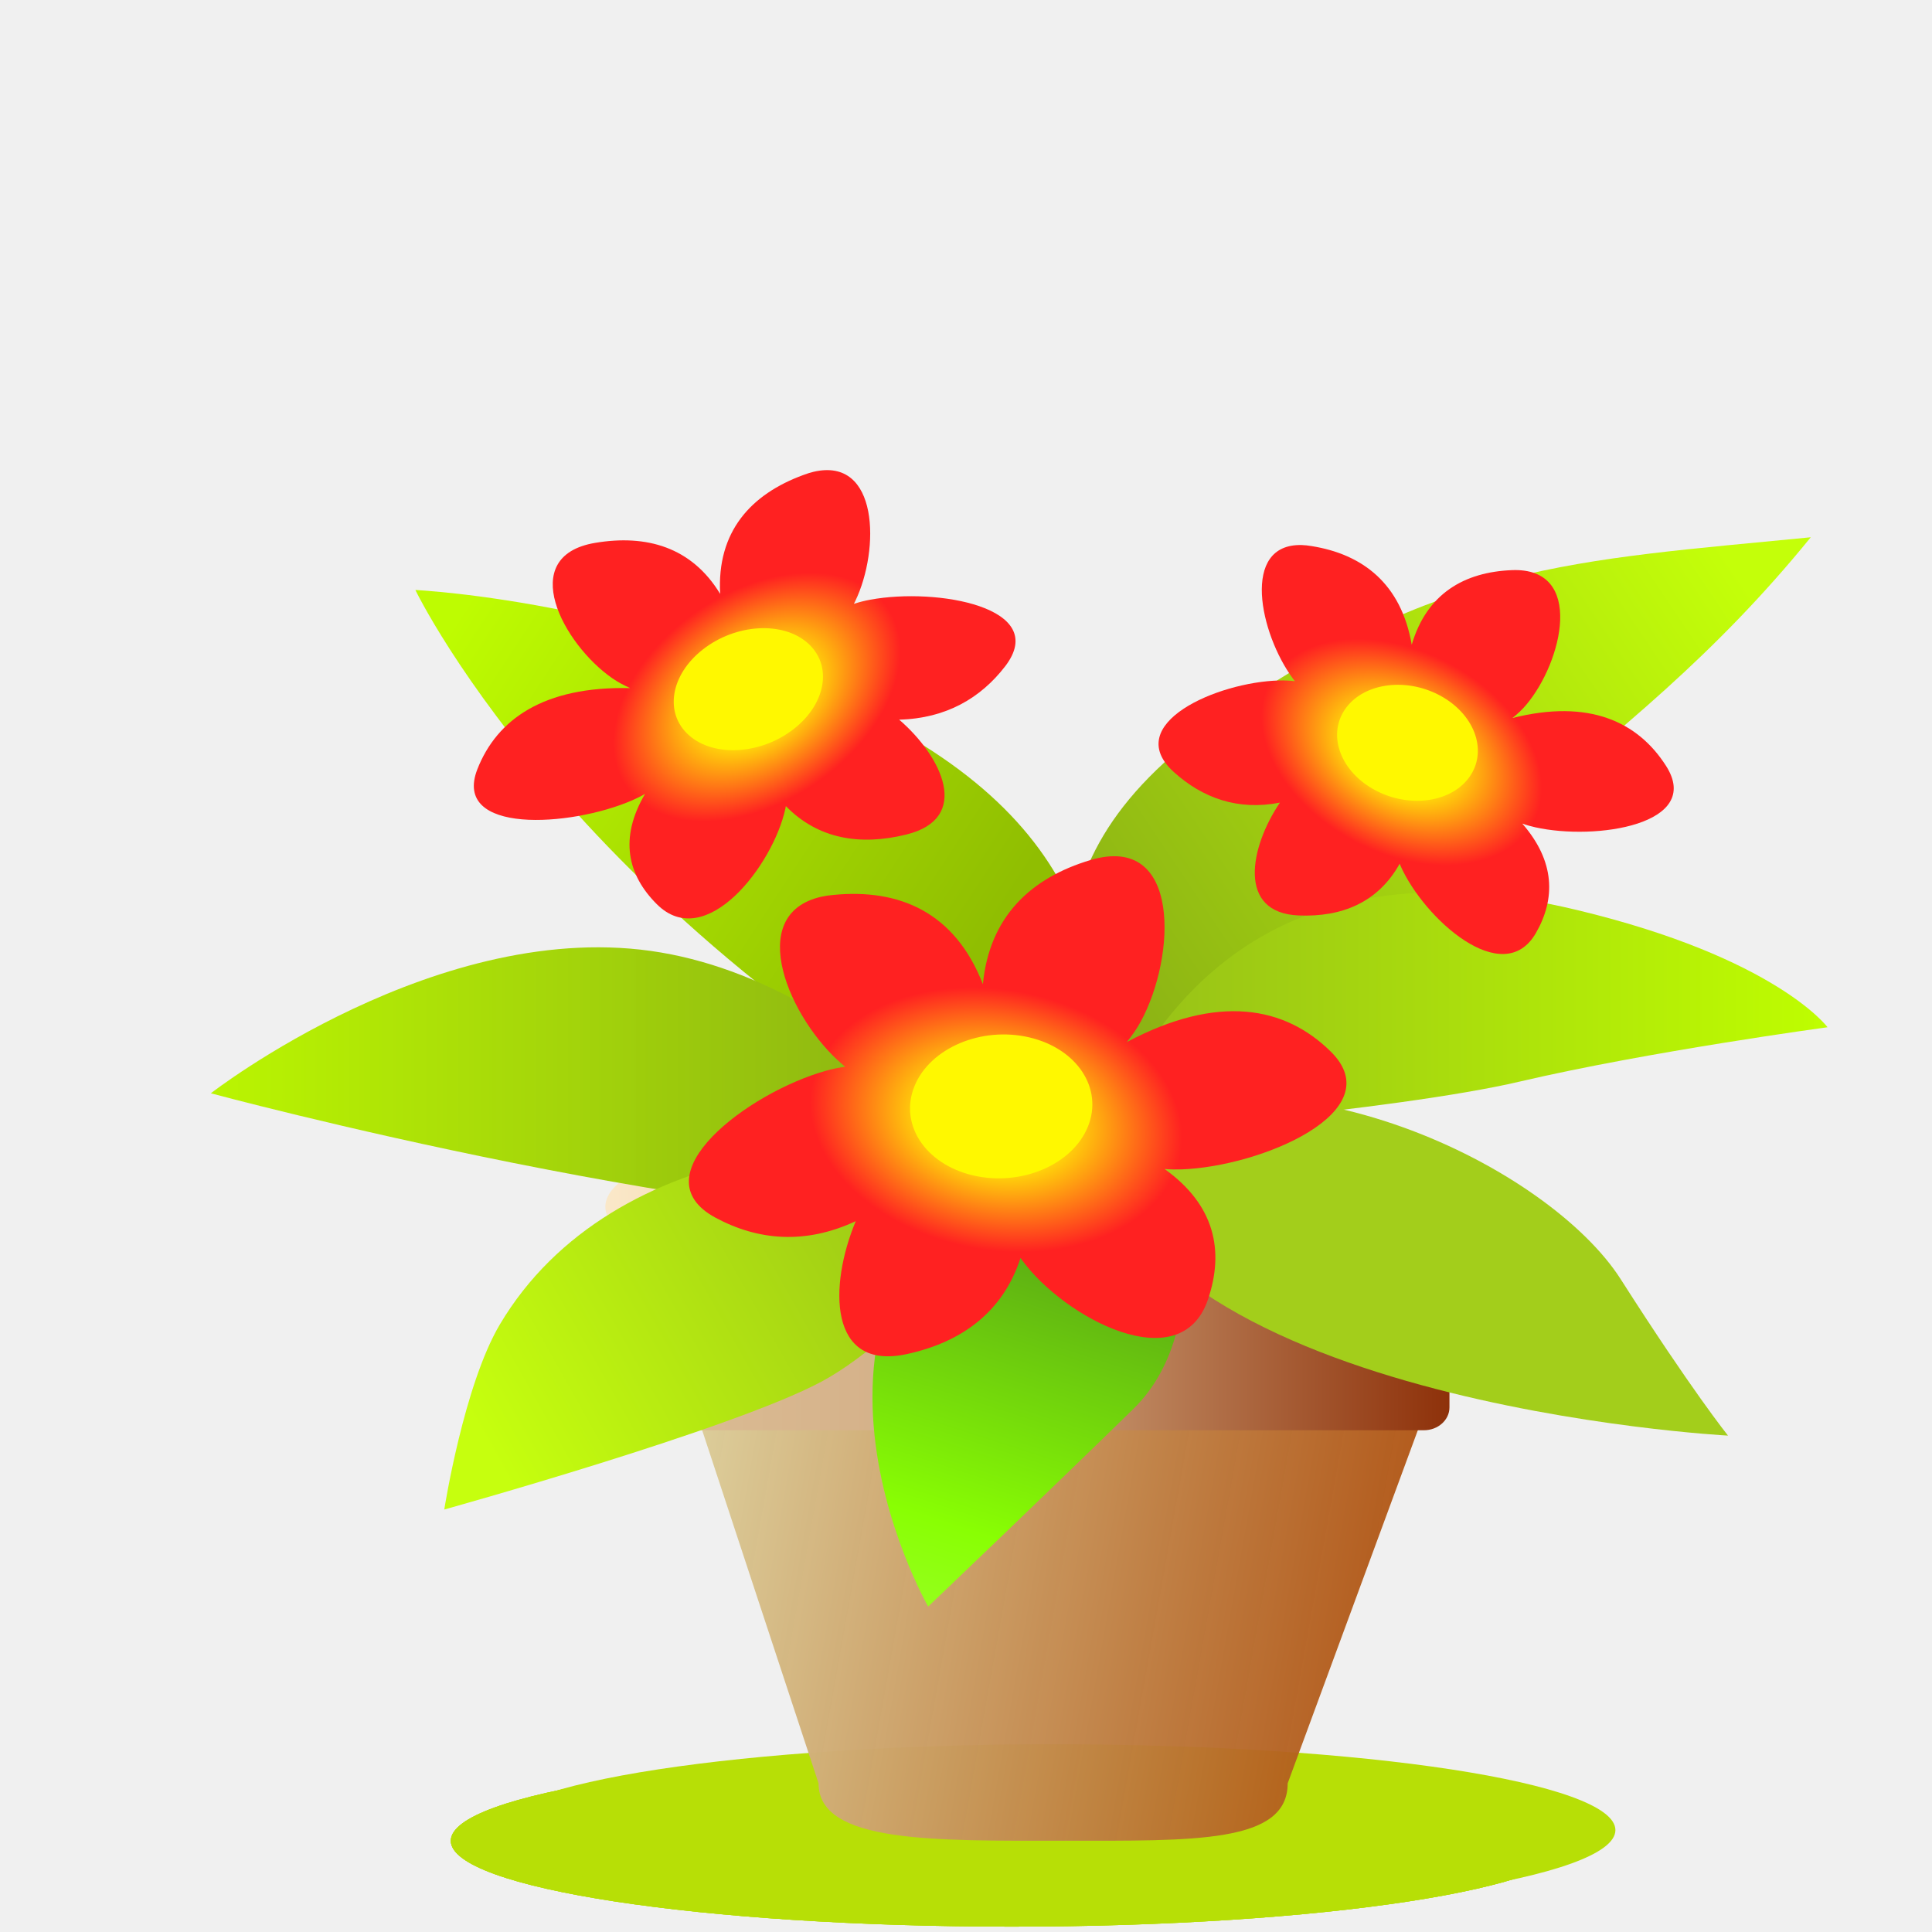
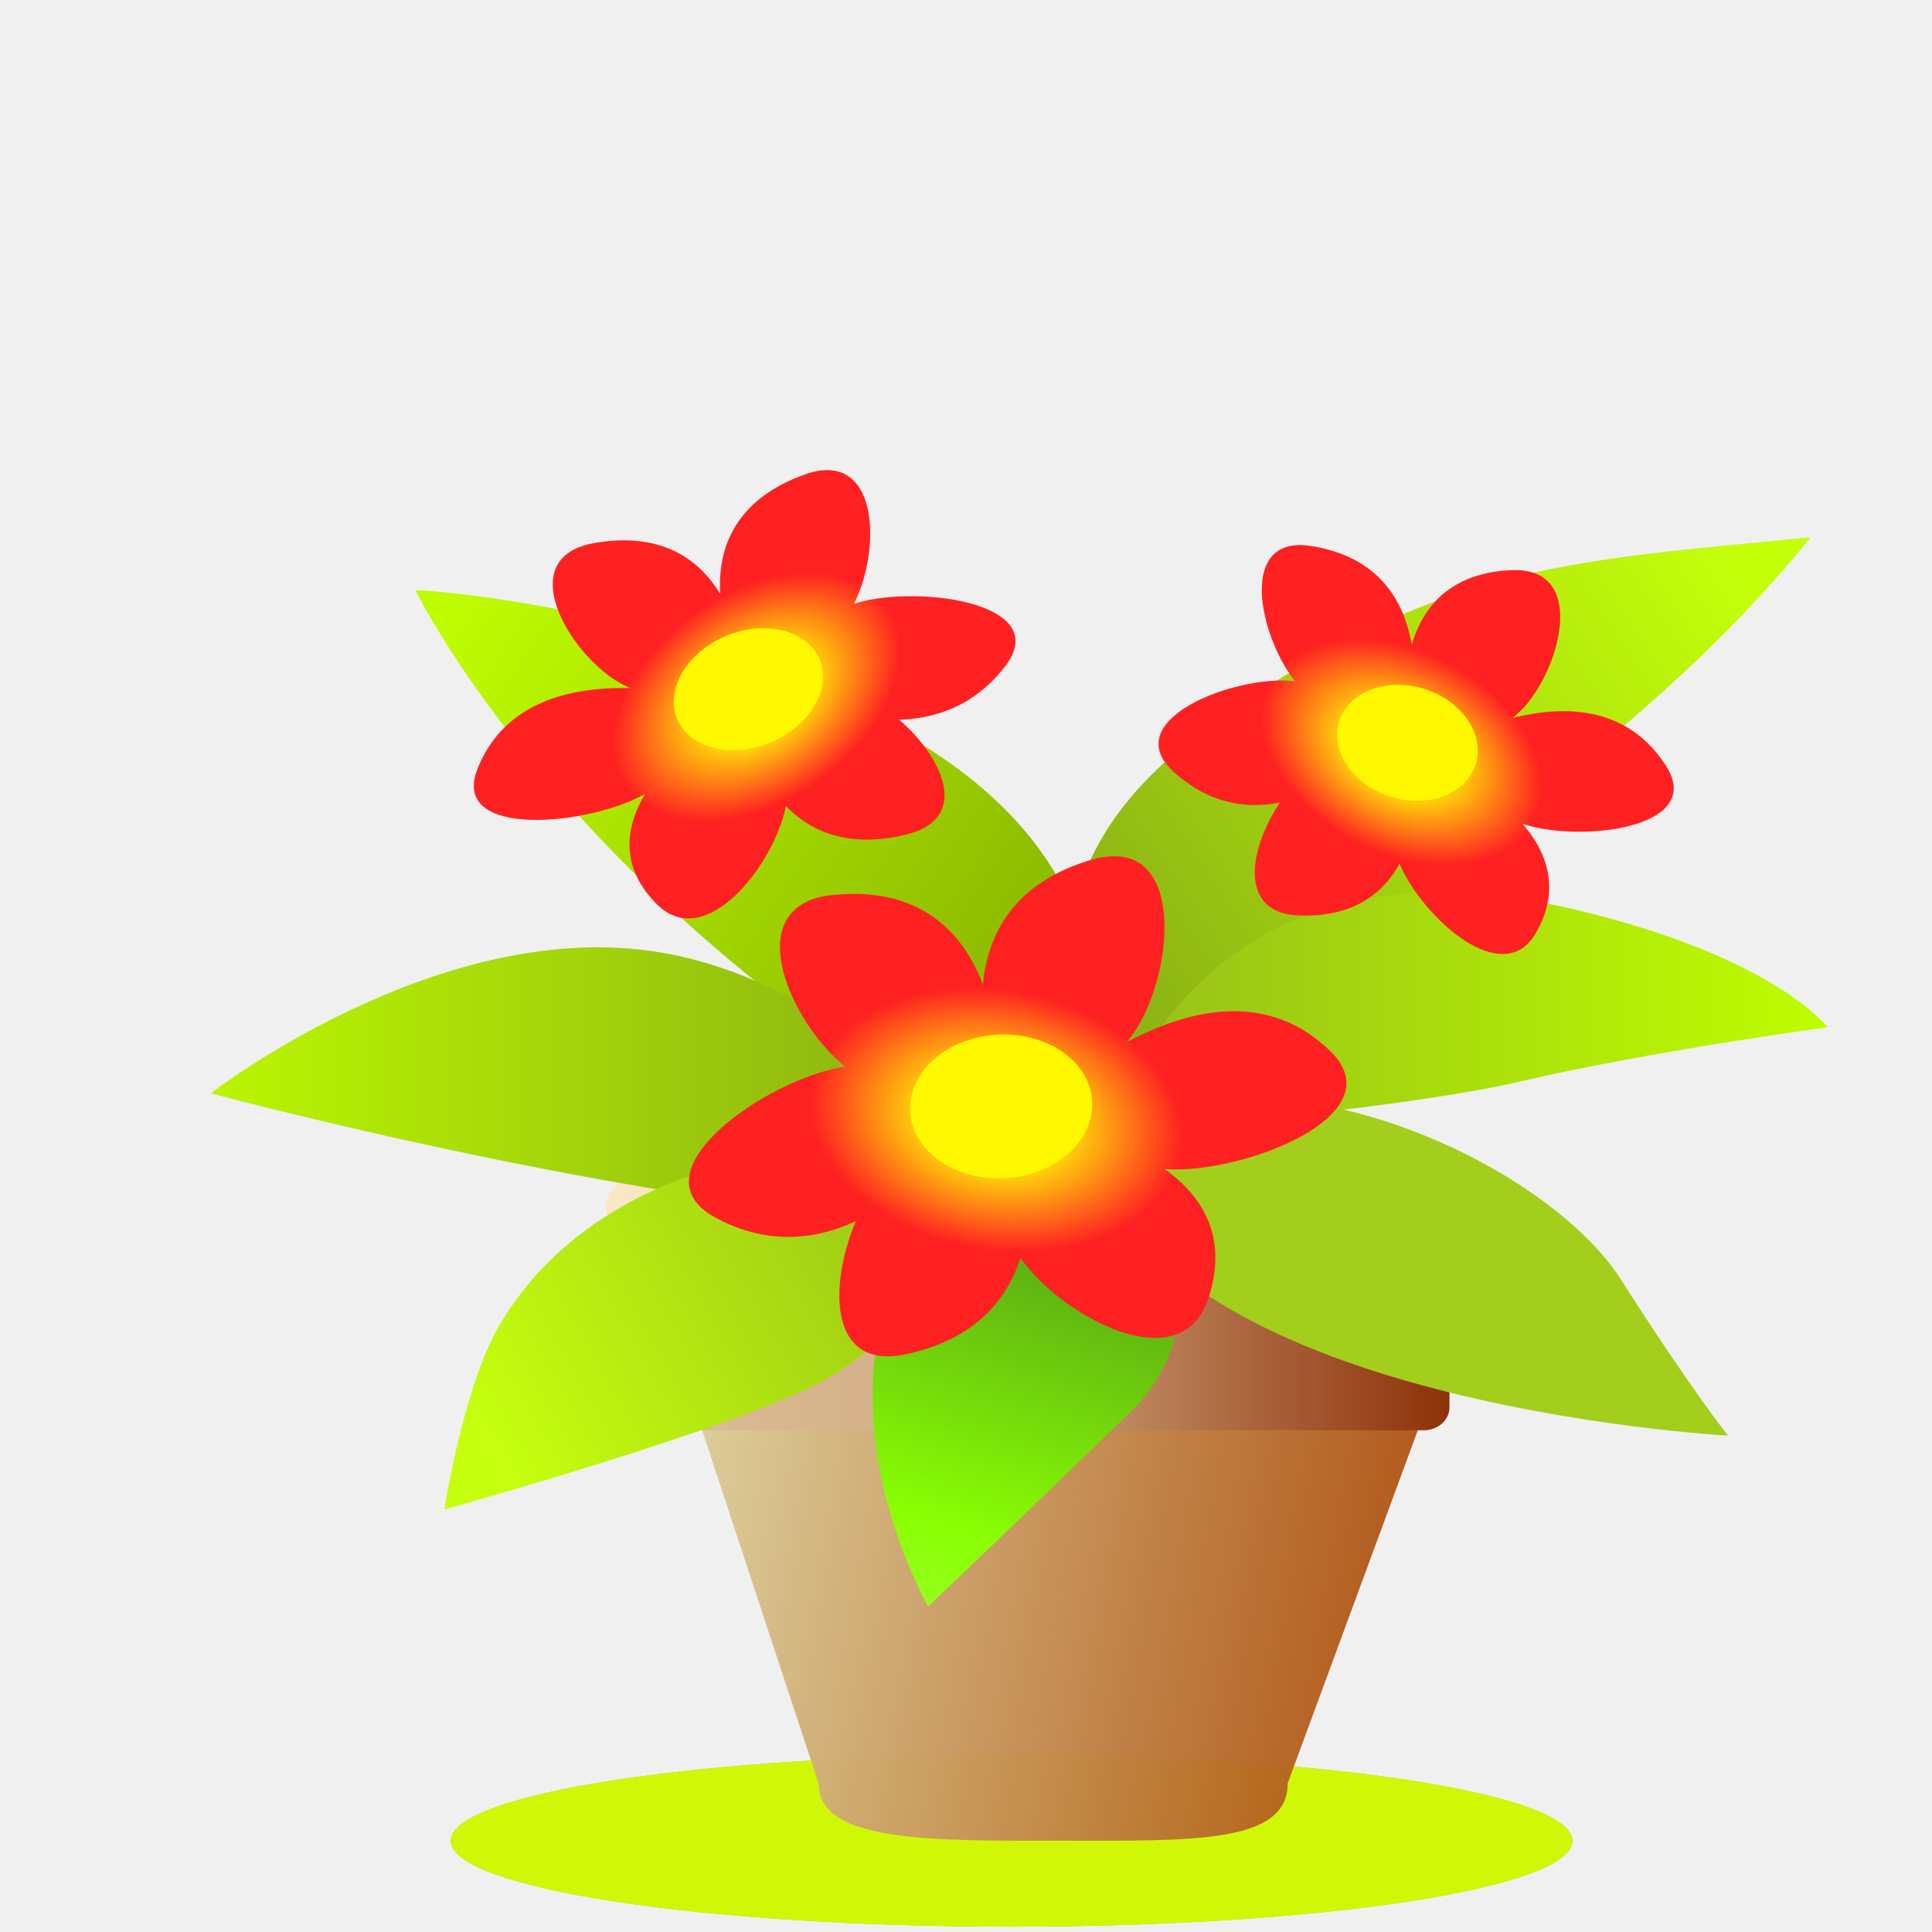
<svg xmlns="http://www.w3.org/2000/svg" xmlns:xlink="http://www.w3.org/1999/xlink" width="90" height="90" viewBox="0 0 23.812 23.812" version="1.1" id="svg2787">
  <defs id="defs2784">
    <linearGradient id="linearGradient88274">
      <stop style="stop-color:#ffe509;stop-opacity:1;" offset="0" id="stop88268" />
      <stop style="stop-color:#ffdd09;stop-opacity:1;" offset="0.23" id="stop91651" />
      <stop style="stop-color:#ff2121;stop-opacity:1;" offset="0.593" id="stop88272" />
    </linearGradient>
    <linearGradient id="linearGradient87446">
      <stop style="stop-color:#56a216;stop-opacity:1;" offset="0" id="stop87442" />
      <stop style="stop-color:#89ff03;stop-opacity:1;" offset="0.754" id="stop87444" />
      <stop style="stop-color:#97ff21;stop-opacity:1;" offset="0.99" id="stop32348" />
    </linearGradient>
    <linearGradient id="linearGradient87436">
      <stop style="stop-color:#c6ff0e;stop-opacity:1;" offset="0" id="stop87434" />
      <stop style="stop-color:#93ba18;stop-opacity:1;" offset="1" id="stop87432" />
    </linearGradient>
    <linearGradient id="linearGradient87426">
      <stop style="stop-color:#befc00;stop-opacity:0.996;" offset="0" id="stop87424" />
      <stop style="stop-color:#90be01;stop-opacity:1;" offset="1" id="stop87422" />
    </linearGradient>
    <linearGradient id="linearGradient87416">
      <stop style="stop-color:#baf500;stop-opacity:0.996;" offset="0" id="stop87414" />
      <stop style="stop-color:#84a816;stop-opacity:1;" offset="1" id="stop87412" />
    </linearGradient>
    <linearGradient id="linearGradient87408">
      <stop style="stop-color:#96be19;stop-opacity:1;" offset="0" id="stop87404" />
      <stop style="stop-color:#bffe00;stop-opacity:0.998;" offset="1" id="stop87406" />
    </linearGradient>
    <linearGradient id="linearGradient87400">
      <stop style="stop-color:#85a916;stop-opacity:1;" offset="0" id="stop87396" />
      <stop style="stop-color:#c4ff09;stop-opacity:1;" offset="0.881" id="stop87398" />
    </linearGradient>
    <linearGradient id="linearGradient83676">
      <stop style="stop-color:#dbbc94;stop-opacity:1;" offset="0" id="stop83674" />
      <stop style="stop-color:#d2ac84;stop-opacity:1;" offset="0.396" id="stop83751" />
      <stop style="stop-color:#8e310a;stop-opacity:1;" offset="1" id="stop83672" />
    </linearGradient>
    <linearGradient xlink:href="#linearGradient29522" id="linearGradient31309" gradientUnits="userSpaceOnUse" gradientTransform="matrix(0.7932409,-0.6089079,0.7932409,0.6089079,4.892518,-8.867114)" x1="14.228" y1="-29.19" x2="3.659" y2="-18.62" />
    <linearGradient id="linearGradient29522">
      <stop style="stop-color:#d4a125;stop-opacity:1;" offset="0" id="stop29518" />
      <stop style="stop-color:#edd495;stop-opacity:1;" offset="1" id="stop29520" />
    </linearGradient>
    <linearGradient xlink:href="#linearGradient29522" id="linearGradient31385" gradientUnits="userSpaceOnUse" gradientTransform="matrix(-0.7932409,-0.6089079,-0.7932409,0.6089079,5.107999,-8.867114)" x1="14.228" y1="-29.19" x2="3.659" y2="-18.62" />
    <linearGradient xlink:href="#linearGradient29522" id="linearGradient29605" gradientUnits="userSpaceOnUse" gradientTransform="matrix(0.8001375,-0.6190755,0.8001375,0.6190755,17.50946,-0.3688092)" x1="14.228" y1="-29.19" x2="3.659" y2="-18.62" />
    <linearGradient id="linearGradient15170">
      <stop style="stop-color:#dccd9a;stop-opacity:1;" offset="0" id="stop15166" />
      <stop style="stop-color:#aa4400;stop-opacity:0.938;" offset="1" id="stop15168" />
    </linearGradient>
    <linearGradient id="linearGradient17471">
      <stop style="stop-color:#fae8c9;stop-opacity:1;" offset="0" id="stop17467" />
      <stop style="stop-color:#dc8427;stop-opacity:1;" offset="1" id="stop17469" />
    </linearGradient>
    <linearGradient id="linearGradient21349">
      <stop style="stop-color:#c38e66;stop-opacity:1;" offset="0" id="stop21345" />
      <stop style="stop-color:#8b5b37;stop-opacity:1;" offset="1" id="stop21347" />
    </linearGradient>
    <linearGradient xlink:href="#linearGradient87426" id="linearGradient67992" gradientUnits="userSpaceOnUse" x1="5.486" y1="8.979" x2="11.86" y2="13.141" />
    <linearGradient xlink:href="#linearGradient87400" id="linearGradient67994" gradientUnits="userSpaceOnUse" x1="12.634" y1="13.584" x2="22.543" y2="6.943" />
    <linearGradient xlink:href="#linearGradient15170" id="linearGradient67996" gradientUnits="userSpaceOnUse" gradientTransform="matrix(0.5499997,0,0,0.5417149,16.95317,11.51363)" x1="-15.649" y1="17.282" x2="2.072" y2="20.393" />
    <linearGradient xlink:href="#linearGradient17471" id="linearGradient67998" gradientUnits="userSpaceOnUse" gradientTransform="matrix(0.5499997,0,0,0.359645,16.95317,13.07209)" x1="-17.019" y1="7.672" x2="3.442" y2="7.672" />
    <linearGradient xlink:href="#linearGradient21349" id="linearGradient68000" gradientUnits="userSpaceOnUse" gradientTransform="matrix(0.5499997,0,0,0.3543472,16.95317,13.10631)" x1="-15.673" y1="6.808" x2="2.096" y2="6.808" />
    <linearGradient xlink:href="#linearGradient87416" id="linearGradient68002" gradientUnits="userSpaceOnUse" x1="2.73" y1="14.34" x2="13.008" y2="14.34" />
    <linearGradient xlink:href="#linearGradient83676" id="linearGradient68004" gradientUnits="userSpaceOnUse" gradientTransform="matrix(0.7236181,0,0,1,13.92875,11.04488)" x1="-7.541" y1="6.482" x2="5.622" y2="6.482" />
    <linearGradient xlink:href="#linearGradient87436" id="linearGradient68006" gradientUnits="userSpaceOnUse" x1="6.216" y1="18.923" x2="12.706" y2="15.275" />
    <linearGradient xlink:href="#linearGradient87408" id="linearGradient68008" gradientUnits="userSpaceOnUse" x1="13.695" y1="13.447" x2="22.657" y2="13.447" />
    <linearGradient xlink:href="#linearGradient87446" id="linearGradient68010" gradientUnits="userSpaceOnUse" x1="13.084" y1="15.912" x2="11.437" y2="21.01" />
    <radialGradient xlink:href="#linearGradient88274" id="radialGradient68012" gradientUnits="userSpaceOnUse" gradientTransform="matrix(1.222499,0.3662561,-0.880079,1.182931,-13.53777,3.53111)" cx="15.861" cy="-2.631" fx="15.861" fy="-2.631" r="1.865" />
    <radialGradient xlink:href="#linearGradient88274" id="radialGradient68014" gradientUnits="userSpaceOnUse" gradientTransform="matrix(1.222499,0.3662561,-0.880079,1.182931,-13.53777,3.53111)" cx="15.861" cy="-2.631" fx="15.861" fy="-2.631" r="1.865" />
    <radialGradient xlink:href="#linearGradient88274" id="radialGradient68016" gradientUnits="userSpaceOnUse" gradientTransform="matrix(1.222499,0.3662561,-0.880079,1.182931,-13.53777,3.53111)" cx="15.861" cy="-2.631" fx="15.861" fy="-2.631" r="1.865" />
  </defs>
  <g id="layer1">
    <g id="g117847" transform="translate(-85.68201,-18.42902)">
      <path id="rect29651" style="fill:#b89644;fill-opacity:1;fill-rule:evenodd;stroke-width:0.253" d="m -35.605,27.319 c -0.493,-1e-6 -0.985,0.145 -1.362,0.435 l -11.147,8.557 h 0.002 V 52.708 h 25.015 V 36.311 h 0.002 L -34.243,27.754 c -0.377,-0.29 -0.87,-0.435 -1.363,-0.435 z" />
      <rect style="mix-blend-mode:multiply;fill:#ddd3d3;fill-opacity:1;fill-rule:evenodd;stroke-width:0.259" id="rect31549-1" width="22.808" height="19.408" x="-46.973" y="31.063" />
      <rect style="fill:#ffffff;fill-rule:evenodd;stroke-width:0.265" id="rect31549" width="22.101" height="20.893" x="-46.656" y="31.253" />
      <text xml:space="preserve" style="font-style:normal;font-weight:normal;font-size:15.525px;line-height:1.25;font-family:sans-serif;fill:#000000;fill-opacity:1;stroke:none;stroke-width:0.243" x="-31.271" y="52.283" id="text33454" transform="matrix(0.9981024,0.2998089,-0.2238531,0.9346605,0,0)">
        <tspan id="tspan33452" style="font-style:normal;font-variant:normal;font-weight:bold;font-stretch:normal;font-size:15.525px;font-family:Amiri;-inkscape-font-specification:'Amiri Bold';fill:#ff2e2e;fill-opacity:1;stroke-width:0.243" x="-31.271" y="52.283">@</tspan>
      </text>
      <path id="path31562" style="mix-blend-mode:normal;fill:#c5a761;fill-opacity:1;stroke:#000000;stroke-width:0;stroke-linecap:butt;stroke-linejoin:miter;stroke-dasharray:none;stroke-opacity:1" d="m -24.548,36.496 -11.088,7.975 -11.019,-7.925 v 2.948 l 9.954,8.797 h 1.995 l -0.003,-0.05 h 0.208 l 9.953,-8.798 z" />
      <g id="g31560" transform="matrix(1,0,0,0.991651,-40.60526,66.98862)">
        <g id="g31553">
          <path id="rect29033-76-4" style="fill:url(#linearGradient31309);fill-opacity:1;fill-rule:evenodd;stroke-width:0.295" d="m -7.509,-30.936 v 16.535 c 0.453,10e-7 0.906,-0.133 1.253,-0.399 l 10.25,-7.868 -10.25,-7.868 c -0.347,-0.266 -0.8,-0.399 -1.253,-0.399 z" />
          <path id="rect29033-76-4-0" style="fill:url(#linearGradient31385);fill-opacity:1;fill-rule:evenodd;stroke-width:0.295" d="m 17.51,-30.936 v 16.535 c -0.453,10e-7 -0.906,-0.133 -1.253,-0.399 L 6.007,-22.668 16.257,-30.537 c 0.347,-0.266 0.8,-0.399 1.253,-0.399 z" />
        </g>
        <path id="rect29033-76-0" style="fill:#b89644;fill-opacity:1;fill-rule:evenodd;stroke-width:0.319" d="m 5,-23.668 c -0.473,-1e-6 -0.945,0.149 -1.307,0.448 l -10.696,8.82 H 17.003 L 6.307,-23.221 C 5.945,-23.519 5.473,-23.668 5,-23.668 Z" />
        <path id="rect29033-76" style="fill:url(#linearGradient29605);fill-opacity:1;fill-rule:evenodd;stroke-width:0.299" d="m 5,-22.806 c -0.457,-1e-6 -0.913,0.135 -1.264,0.406 l -10.339,8 H 16.603 L 6.264,-22.4 c -0.35,-0.271 -0.807,-0.406 -1.264,-0.406 z" />
      </g>
    </g>
    <path style="fill:#dffa7f;fill-opacity:1;stroke:#b7df06;stroke-width:1.45;stroke-linecap:round;stroke-linejoin:round;stroke-miterlimit:8;stroke-dasharray:none;stroke-opacity:1;paint-order:fill markers stroke;stop-color:#000000" d="M -3.38,9.281 H -11.244" id="path44300" />
    <ellipse style="fill:#b7df06;fill-opacity:1;fill-rule:evenodd;stroke-width:0.265" id="ellipse67942" cx="12.468" cy="22.688" rx="6.912" ry="1.058" />
    <ellipse style="fill:#b7df06;fill-opacity:1;fill-rule:evenodd;stroke-width:0.265" id="ellipse67944" cx="12.468" cy="22.688" rx="6.912" ry="1.058" />
-     <ellipse style="fill:#b7df06;fill-opacity:1;fill-rule:evenodd;stroke-width:0.265" id="ellipse67946" cx="12.468" cy="22.688" rx="6.912" ry="1.058" />
-     <ellipse style="fill:#b7df06;fill-opacity:1;fill-rule:evenodd;stroke-width:0.265" id="path67940" cx="12.998" cy="22.556" rx="6.912" ry="1.058" />
+     <ellipse style="fill:#d0f806;fill-opacity:1;fill-rule:evenodd;stroke-width:0.265" id="ellipse67946" cx="12.468" cy="22.688" rx="6.912" ry="1.058" />
    <g id="g67990" transform="translate(-0.1322917,-0.958141)">
      <path style="fill:url(#linearGradient67992);fill-opacity:1;stroke:#000000;stroke-width:0;stroke-linecap:butt;stroke-linejoin:miter;stroke-dasharray:none;stroke-opacity:1" d="M 13.655,15.714 C 13.828,13.514 13.949,11.47 11.133,9.921 8.317,8.372 5.252,8.23 5.252,8.23 c 0,0 2.117,4.413 8.403,7.483 z" id="path67948" />
      <path style="fill:url(#linearGradient67994);fill-opacity:1;stroke:#000000;stroke-width:0;stroke-linecap:butt;stroke-linejoin:miter;stroke-dasharray:none;stroke-opacity:1" d="m 13.644,15.94 c -0.2,-2.388 -1.229,-4.197 1.508,-6.117 2.737,-1.921 4.372,-1.955 7.298,-2.243 -2.353,2.897 -4.691,3.705 -8.806,8.36 z" id="path67950" />
      <path id="path67952" style="fill:url(#linearGradient67996);fill-opacity:1;fill-rule:evenodd;stroke:#44b2c8;stroke-width:0;stroke-dasharray:none;stroke-opacity:1" d="m 8.419,17.471 1.802,5.467 c 3.3e-5,0.741 1.433,0.707 3.03,0.707 1.597,-1.1e-5 2.752,0.034 2.752,-0.707 l 2.015,-5.467 z" />
      <path id="path67954" style="fill:url(#linearGradient67998);fill-opacity:1;fill-rule:evenodd;stroke:#44b2c8;stroke-width:0;stroke-dasharray:none;stroke-opacity:1" d="m 13.22,14.619 a 5.627,1.213 0 0 0 -5.627,1.212 5.627,1.213 0 0 0 5.627,1.213 5.627,1.213 0 0 0 5.627,-1.213 5.627,1.213 0 0 0 -5.627,-1.212 z m 0.02,0.293 a 4.887,0.868 0 0 1 4.886,0.868 4.887,0.868 0 0 1 -4.886,0.868 4.887,0.868 0 0 1 -4.887,-0.868 4.887,0.868 0 0 1 4.887,-0.868 z" />
      <path id="path67956" style="fill:url(#linearGradient68000);fill-opacity:1;fill-rule:evenodd;stroke:#44b2c8;stroke-width:0;stroke-dasharray:none;stroke-opacity:1" d="m 13.22,14.919 a 4.887,0.855 0 0 0 -4.887,0.856 4.887,0.855 0 0 0 0.414,0.344 5.26,1.196 0 0 1 4.59,-0.613 5.26,1.196 0 0 1 4.467,0.565 4.887,0.855 0 0 0 0.303,-0.295 4.887,0.855 0 0 0 -4.887,-0.856 z" />
      <path id="path67958" style="fill:#362c25;fill-opacity:1;fill-rule:evenodd;stroke:#44b2c8;stroke-width:0;stroke-dasharray:none;stroke-opacity:1" d="m 13.31,15.182 a 5.291,1.829 0 0 0 -4.617,0.937 4.915,1.308 0 0 0 4.499,0.783 4.915,1.308 0 0 0 4.61,-0.856 5.291,1.829 0 0 0 -4.493,-0.863 z" />
      <path style="fill:url(#linearGradient68002);fill-opacity:1;stroke:#000000;stroke-width:0;stroke-linecap:butt;stroke-linejoin:miter;stroke-dasharray:none;stroke-opacity:1" d="m 13.008,16.038 c 0,0 -2.008,-2.876 -4.728,-3.34 -2.721,-0.464 -5.549,1.735 -5.549,1.735 0,0 6.504,1.752 10.278,1.605 z" id="path67960" />
      <rect style="opacity:1;fill:url(#linearGradient68004);fill-opacity:1;stroke:#9d9d9d;stroke-width:0;stroke-miterlimit:8;paint-order:fill markers stroke;stop-color:#000000" id="rect67962" width="9.525" height="2.117" x="8.472" y="16.469" rx="0.315" ry="0.282" />
      <path style="fill:url(#linearGradient68006);fill-opacity:1;stroke:#000000;stroke-width:0;stroke-linecap:butt;stroke-linejoin:miter;stroke-dasharray:none;stroke-opacity:1" d="m 12.893,15.512 c -1.76,-0.787 -5.215,-0.564 -6.6,1.77 -0.446,0.752 -0.685,2.281 -0.685,2.281 0,0 3.551,-0.987 4.651,-1.577 1.1,-0.59 2.634,-2.474 2.634,-2.474 z" id="path67964" />
      <path style="fill:url(#linearGradient68008);fill-opacity:1;stroke:#000000;stroke-width:0;stroke-linecap:butt;stroke-linejoin:miter;stroke-dasharray:none;stroke-opacity:1" d="m 13.695,14.937 c 0.757,-1.795 2.311,-3.616 5.869,-2.764 2.459,0.589 3.093,1.446 3.093,1.446 0,0 -2.204,0.298 -3.791,0.669 -1.545,0.362 -5.171,0.648 -5.171,0.648 z" id="path67966" />
      <path style="fill:#a3ce1b;fill-opacity:1;stroke:#000000;stroke-width:0;stroke-linecap:butt;stroke-linejoin:miter;stroke-dasharray:none;stroke-opacity:1" d="m 13.533,14.844 c 2.466,-1.123 5.7,0.51 6.575,1.881 0.875,1.371 1.322,1.927 1.322,1.927 0,0 -7.46,-0.394 -7.896,-3.808 z" id="path67968" />
      <path style="fill:url(#linearGradient68010);fill-opacity:1;stroke:#000000;stroke-width:0;stroke-linecap:butt;stroke-linejoin:miter;stroke-dasharray:none;stroke-opacity:1" d="m 13.085,14.9 c 1.833,0.129 2.029,2.432 1.022,3.417 -1.007,0.985 -2.535,2.442 -2.535,2.442 0,0 -2.297,-4 1.513,-5.859 z" id="path67970" />
      <g id="g67976" transform="matrix(1.111707,-0.2340806,0.2555571,0.9971539,-1.211581,5.250456)">
        <path id="path67972" style="fill:url(#radialGradient68012);fill-opacity:1;stroke:#000000;stroke-width:0;stroke-linecap:butt;stroke-linejoin:miter;stroke-dasharray:none;stroke-opacity:1" d="M 9.372,3.727 C 9.336,3.728 9.298,3.732 9.257,3.739 8.652,3.835 8.192,4.189 8.06,4.928 7.887,4.308 7.445,4.046 6.881,4.021 6.014,3.983 6.272,5.129 6.698,5.651 6.746,5.71 6.801,5.763 6.86,5.811 5.953,5.573 5.372,5.851 5.034,6.384 4.588,7.088 5.855,7.294 6.578,7.132 6.63,7.12 6.681,7.106 6.731,7.088 6.337,7.544 6.328,7.996 6.558,8.412 6.941,9.103 7.886,8.24 8.167,7.608 c 0.004,-0.009 0.008,-0.019 0.012,-0.029 C 8.431,8.05 8.859,8.229 9.368,8.21 10.104,8.183 9.955,7.384 9.604,6.845 10.102,6.947 10.522,6.792 10.864,6.48 11.496,5.901 10.357,5.387 9.624,5.367 c -0.061,-0.002 -0.123,0.001 -0.184,0.008 0.007,-0.009 0.015,-0.019 0.022,-0.029 C 9.862,4.802 10.1,3.709 9.372,3.727 Z" />
        <ellipse style="fill:#fff800;fill-opacity:1;fill-rule:evenodd;stroke-width:0.26" id="ellipse67974" cx="-3.547" cy="9.224" rx="0.846" ry="0.687" transform="matrix(-0.8839148,0.4676479,0.538214,0.8428082,0,0)" />
      </g>
      <g id="g67982" transform="matrix(-1.040536,-0.00390544,-0.00933203,1.018369,25.96468,3.917095)">
        <path id="path67978" style="fill:url(#radialGradient68014);fill-opacity:1;stroke:#000000;stroke-width:0;stroke-linecap:butt;stroke-linejoin:miter;stroke-dasharray:none;stroke-opacity:1" d="M 9.372,3.727 C 9.336,3.728 9.298,3.732 9.257,3.739 8.652,3.835 8.192,4.189 8.06,4.928 7.887,4.308 7.445,4.046 6.881,4.021 6.014,3.983 6.272,5.129 6.698,5.651 6.746,5.71 6.801,5.763 6.86,5.811 5.953,5.573 5.372,5.851 5.034,6.384 4.588,7.088 5.855,7.294 6.578,7.132 6.63,7.12 6.681,7.106 6.731,7.088 6.337,7.544 6.328,7.996 6.558,8.412 6.941,9.103 7.886,8.24 8.167,7.608 c 0.004,-0.009 0.008,-0.019 0.012,-0.029 C 8.431,8.05 8.859,8.229 9.368,8.21 10.104,8.183 9.955,7.384 9.604,6.845 10.102,6.947 10.522,6.792 10.864,6.48 11.496,5.901 10.357,5.387 9.624,5.367 c -0.061,-0.002 -0.123,0.001 -0.184,0.008 0.007,-0.009 0.015,-0.019 0.022,-0.029 C 9.862,4.802 10.1,3.709 9.372,3.727 Z" />
        <ellipse style="fill:#fff800;fill-opacity:1;fill-rule:evenodd;stroke-width:0.26" id="ellipse67980" cx="-3.547" cy="9.224" rx="0.846" ry="0.687" transform="matrix(-0.8839148,0.4676479,0.538214,0.8428082,0,0)" />
      </g>
      <g id="g67988" transform="matrix(-1.304965,0.3301232,0.2336753,1.257712,21.61291,4.229343)">
        <path id="path67984" style="fill:url(#radialGradient68016);fill-opacity:1;stroke:#000000;stroke-width:0;stroke-linecap:butt;stroke-linejoin:miter;stroke-dasharray:none;stroke-opacity:1" d="M 9.372,3.727 C 9.336,3.728 9.298,3.732 9.257,3.739 8.652,3.835 8.192,4.189 8.06,4.928 7.887,4.308 7.445,4.046 6.881,4.021 6.014,3.983 6.272,5.129 6.698,5.651 6.746,5.71 6.801,5.763 6.86,5.811 5.953,5.573 5.372,5.851 5.034,6.384 4.588,7.088 5.855,7.294 6.578,7.132 6.63,7.12 6.681,7.106 6.731,7.088 6.337,7.544 6.328,7.996 6.558,8.412 6.941,9.103 7.886,8.24 8.167,7.608 c 0.004,-0.009 0.008,-0.019 0.012,-0.029 C 8.431,8.05 8.859,8.229 9.368,8.21 10.104,8.183 9.955,7.384 9.604,6.845 10.102,6.947 10.522,6.792 10.864,6.48 11.496,5.901 10.357,5.387 9.624,5.367 c -0.061,-0.002 -0.123,0.001 -0.184,0.008 0.007,-0.009 0.015,-0.019 0.022,-0.029 C 9.862,4.802 10.1,3.709 9.372,3.727 Z" />
        <ellipse style="fill:#fff800;fill-opacity:1;fill-rule:evenodd;stroke-width:0.26" id="ellipse67986" cx="-3.547" cy="9.224" rx="0.846" ry="0.687" transform="matrix(-0.8839148,0.4676479,0.538214,0.8428082,0,0)" />
      </g>
    </g>
  </g>
</svg>
